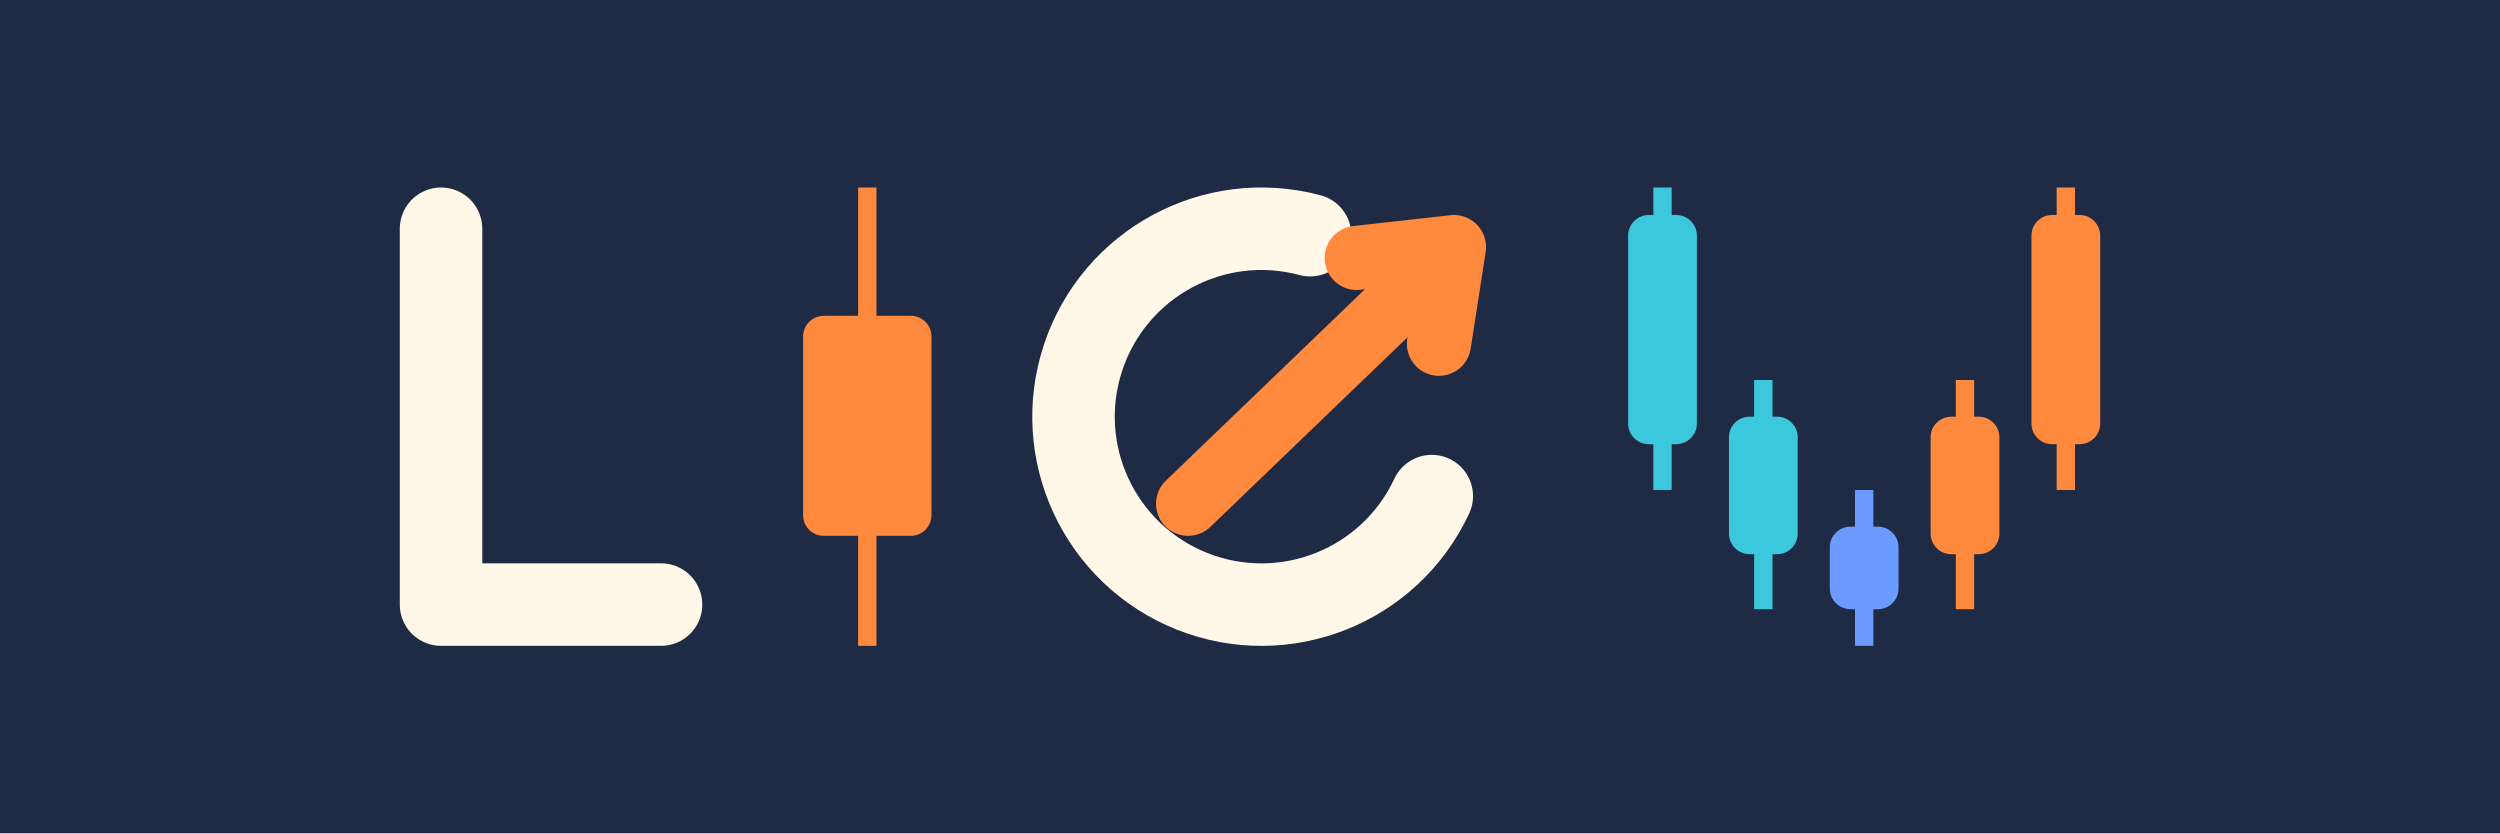
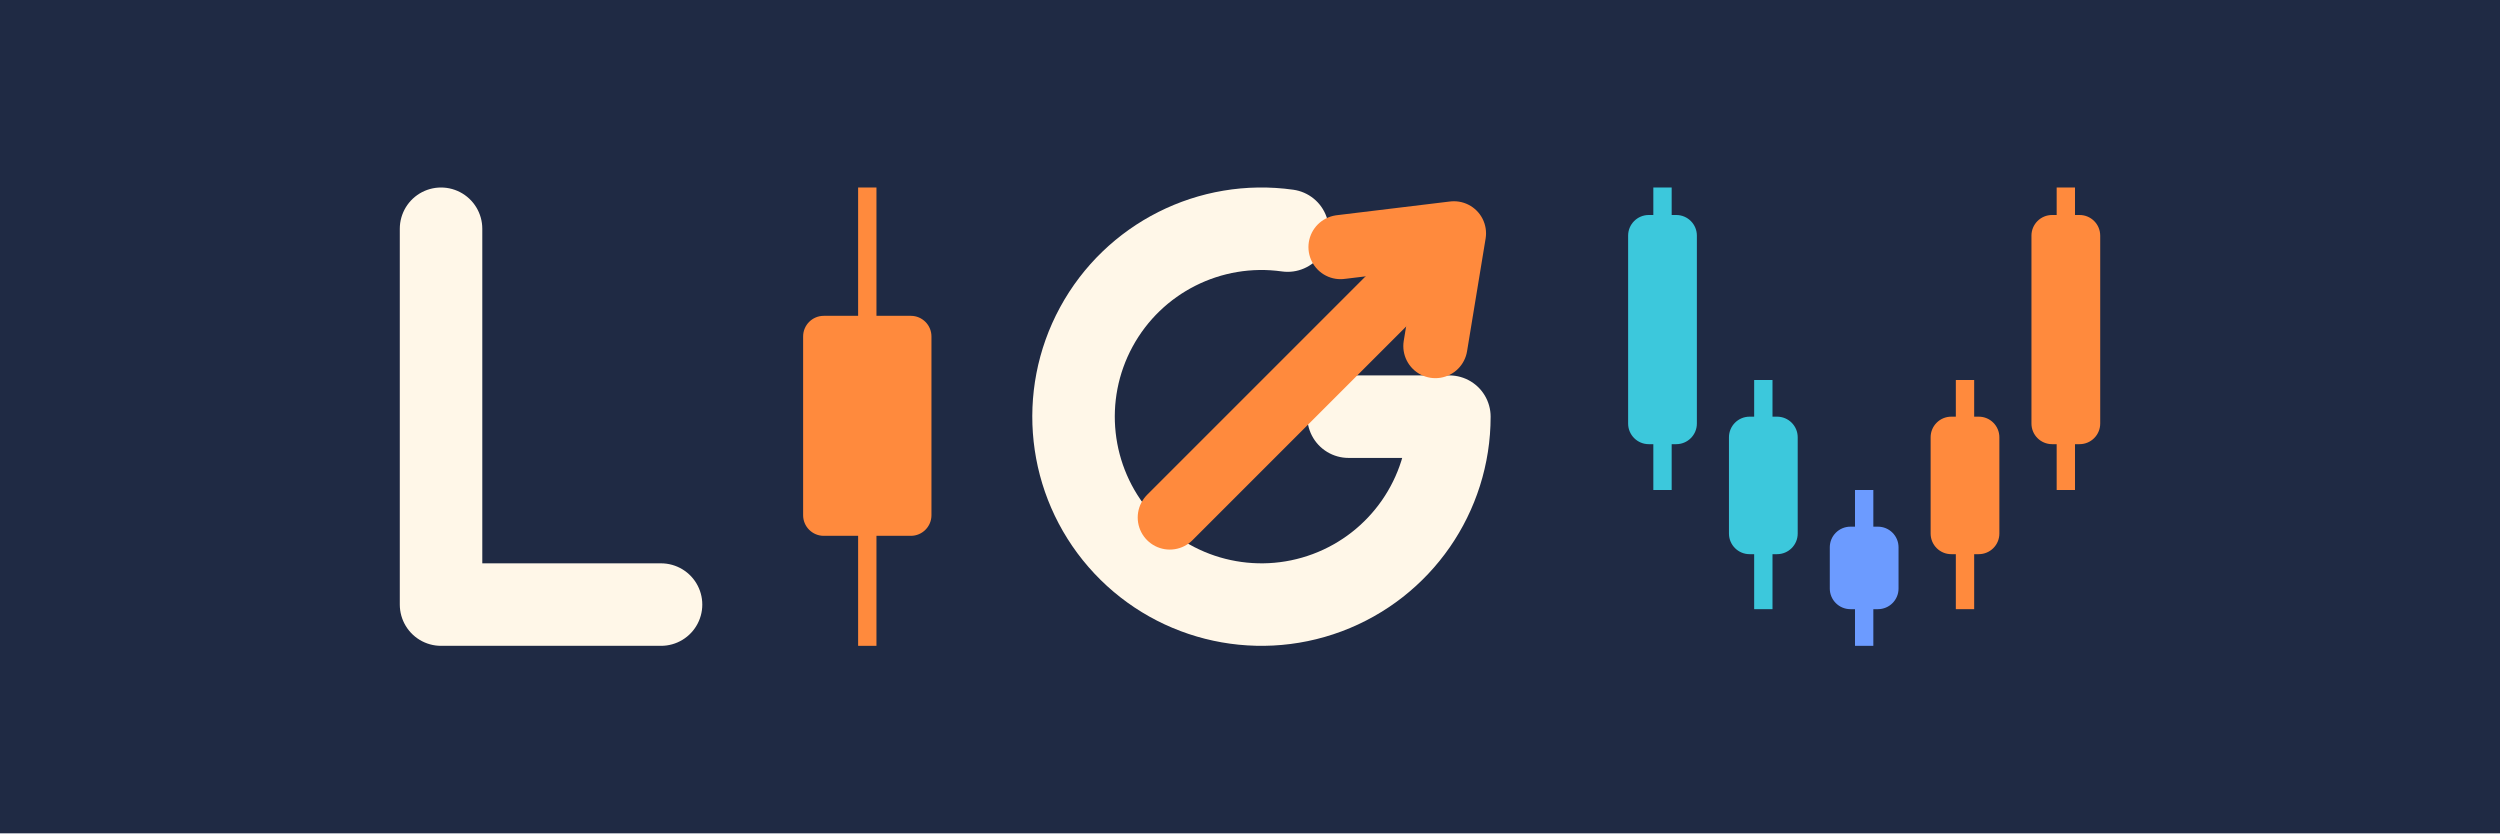
<svg xmlns="http://www.w3.org/2000/svg" width="1200" height="400" viewBox="0 0 1200 400">
  <rect x="0" y="0" width="1200" height="400" rx="0" fill="#1F2A44" />
  <g transform="translate(191.9,90) scale(2.2)">
    <path d="M9,9 V91 H57" fill="none" stroke="#FFF7E8" stroke-width="18" stroke-linecap="round" stroke-linejoin="round" />
    <rect x="100" y="0" width="4" height="100" rx="0" fill="#FF8A3D" />
    <rect x="88" y="28" width="28" height="48" rx="4.5" fill="#FF8A3D" />
-     <path d="M198.61,10.4 A41,41 0 1 0 225.16,67.33" fill="none" stroke="#FFF7E8" stroke-width="18" stroke-linecap="round" stroke-linejoin="round" />
-     <path d="M172,69 L224,19" fill="none" stroke="#FF8A3D" stroke-width="14" stroke-linecap="round" stroke-linejoin="round" />
-     <path d="M226.73,34.09 L230,13 L208.79,15.37" fill="none" stroke="#FF8A3D" stroke-width="14" stroke-linecap="round" stroke-linejoin="round" />
+     <path d="M193.71,9.4 A41,41 0 1 0 229,50 H207" fill="none" stroke="#FFF7E8" stroke-width="18" stroke-linecap="round" stroke-linejoin="round" />
+     <path d="M168,72 L222,18" fill="none" stroke="#FF8A3D" stroke-width="14" stroke-linecap="round" stroke-linejoin="round" />
+     <path d="M225.95,34.6 L230,10 L205.25,13" fill="none" stroke="#FF8A3D" stroke-width="14" stroke-linecap="round" stroke-linejoin="round" />
    <rect x="273.5" y="0" width="4" height="66" rx="0" fill="#3CC8DC" />
    <rect x="268" y="6" width="15" height="50" rx="4.5" fill="#3CC8DC" />
    <rect x="295.5" y="42" width="4" height="50" rx="0" fill="#3CC8DC" />
    <rect x="290" y="50" width="15" height="30" rx="4.5" fill="#3CC8DC" />
    <rect x="317.5" y="66" width="4" height="34" rx="0" fill="#6C9BFF" />
    <rect x="312" y="74" width="15" height="18" rx="4.5" fill="#6C9BFF" />
    <rect x="339.5" y="42" width="4" height="50" rx="0" fill="#FF8A3D" />
    <rect x="334" y="50" width="15" height="30" rx="4.5" fill="#FF8A3D" />
    <rect x="361.5" y="0" width="4" height="66" rx="0" fill="#FF8A3D" />
    <rect x="356" y="6" width="15" height="50" rx="4.5" fill="#FF8A3D" />
  </g>
</svg>
